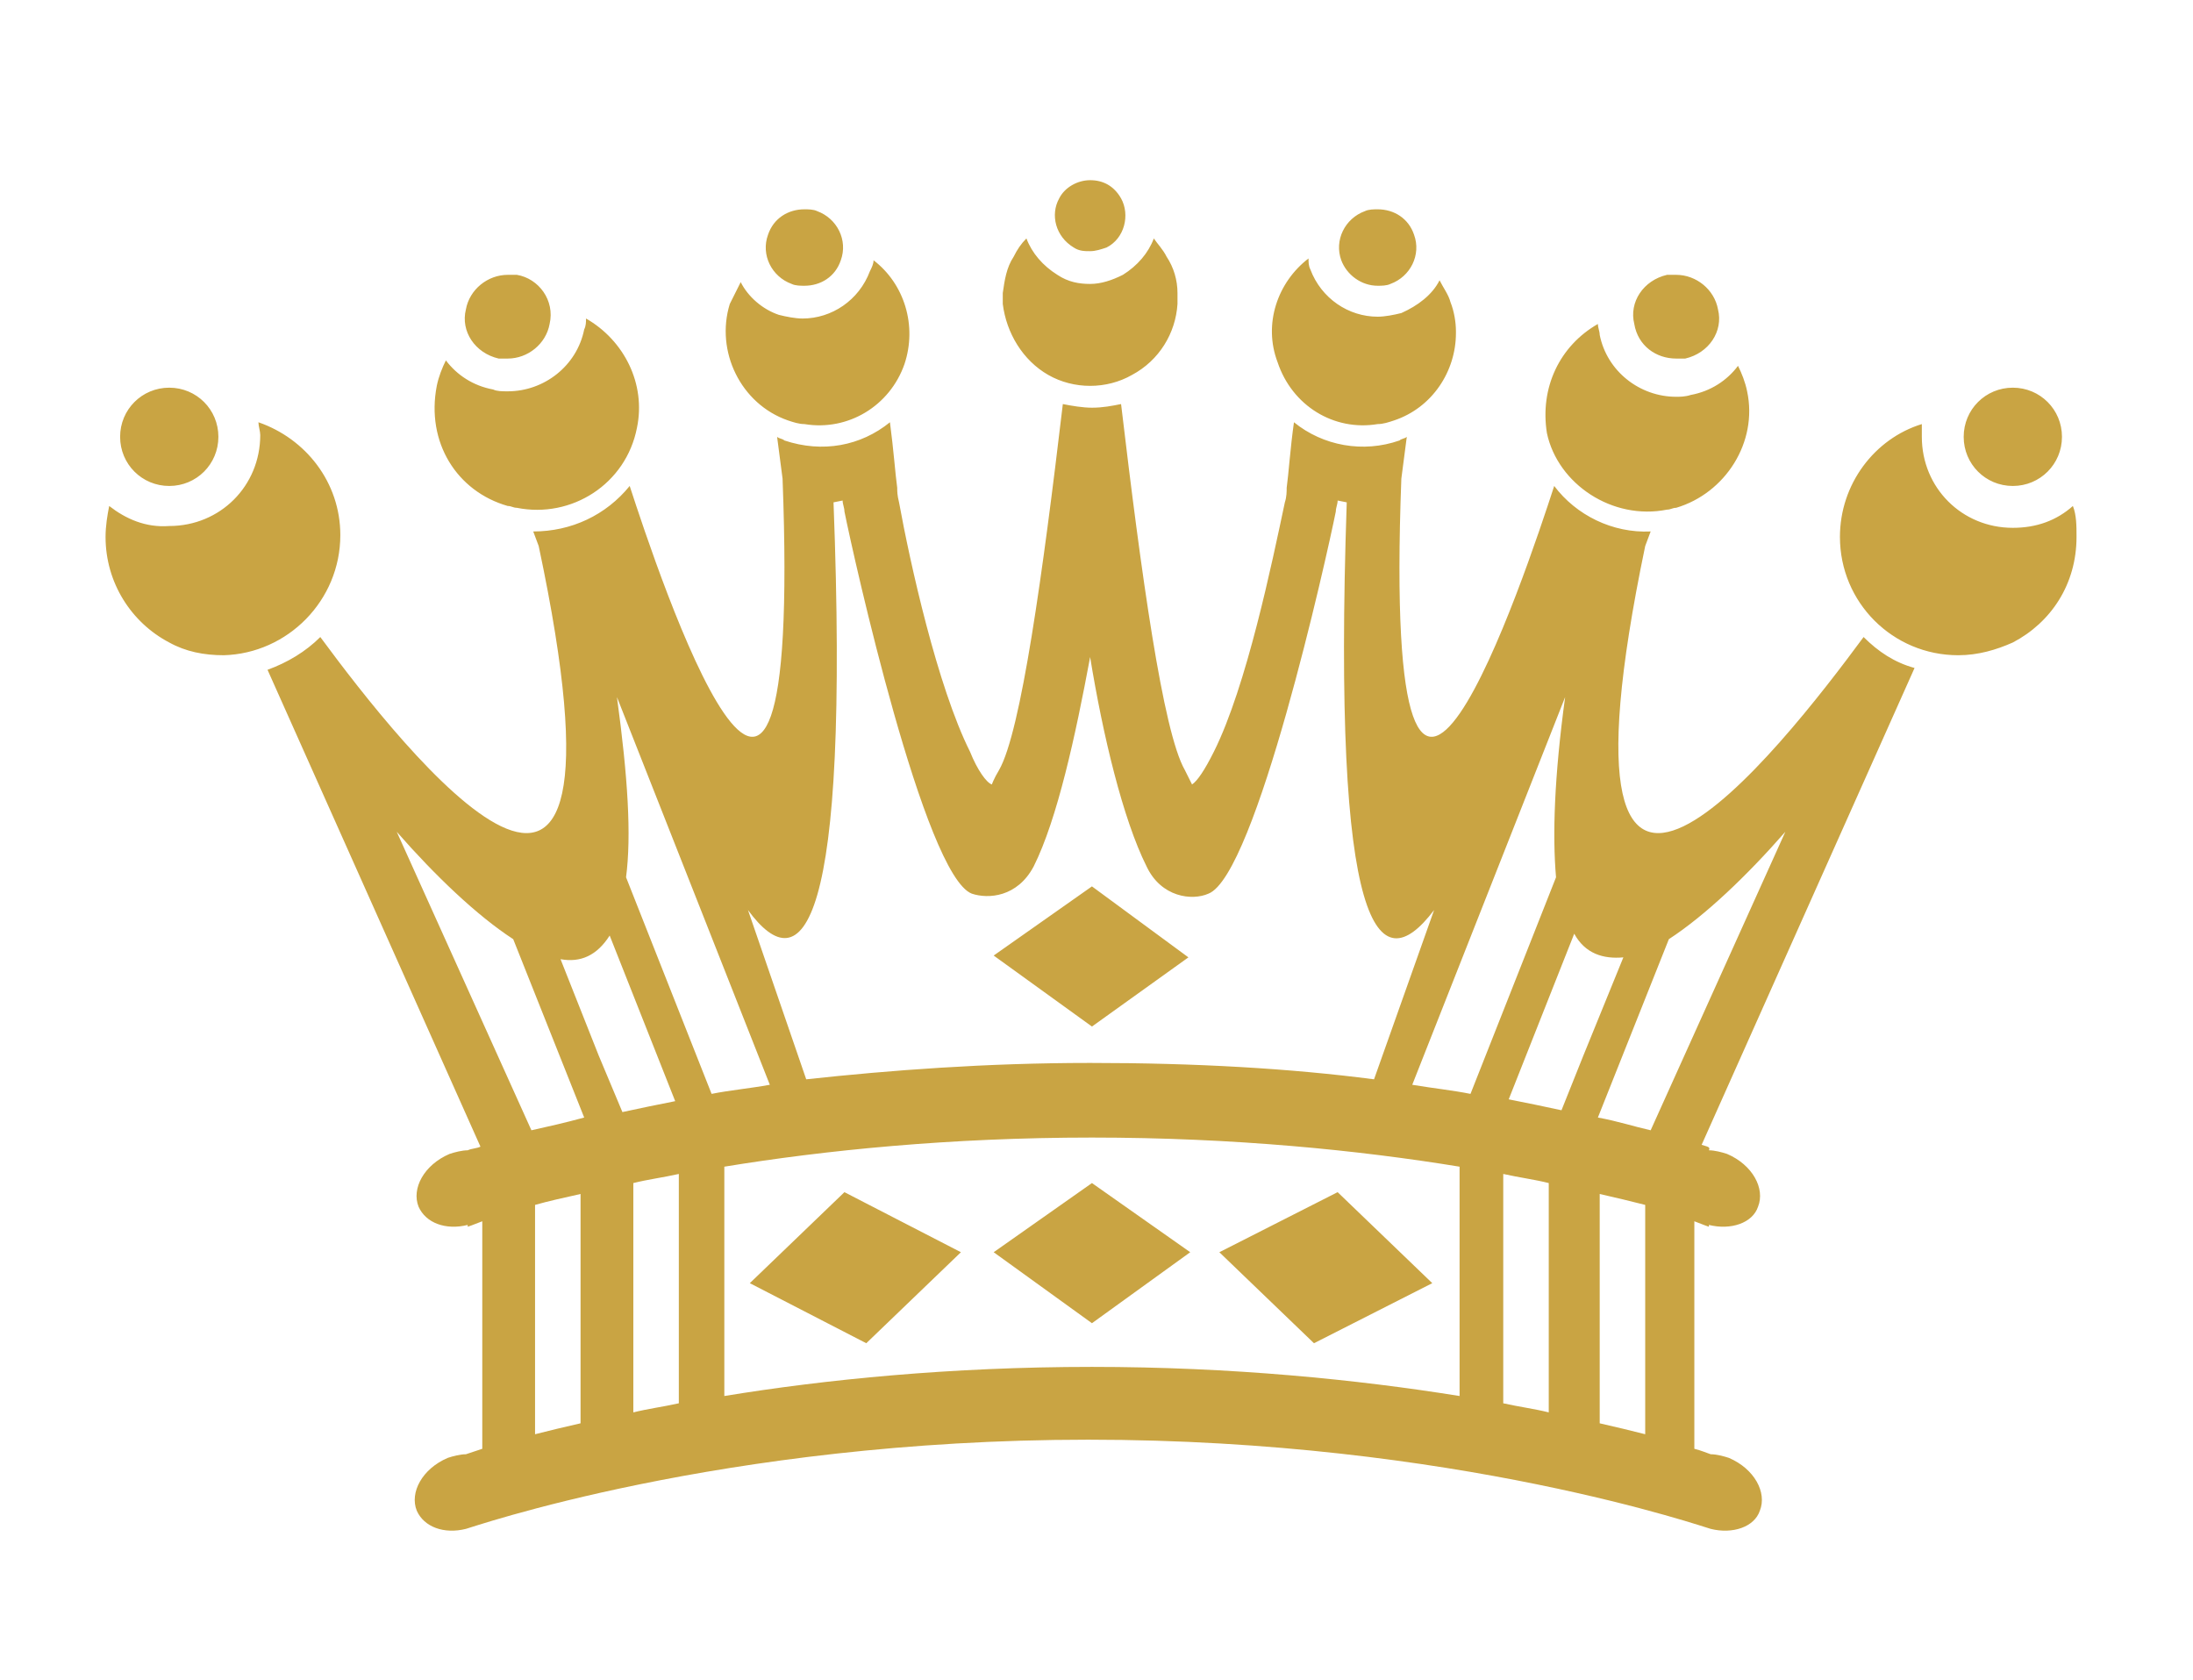
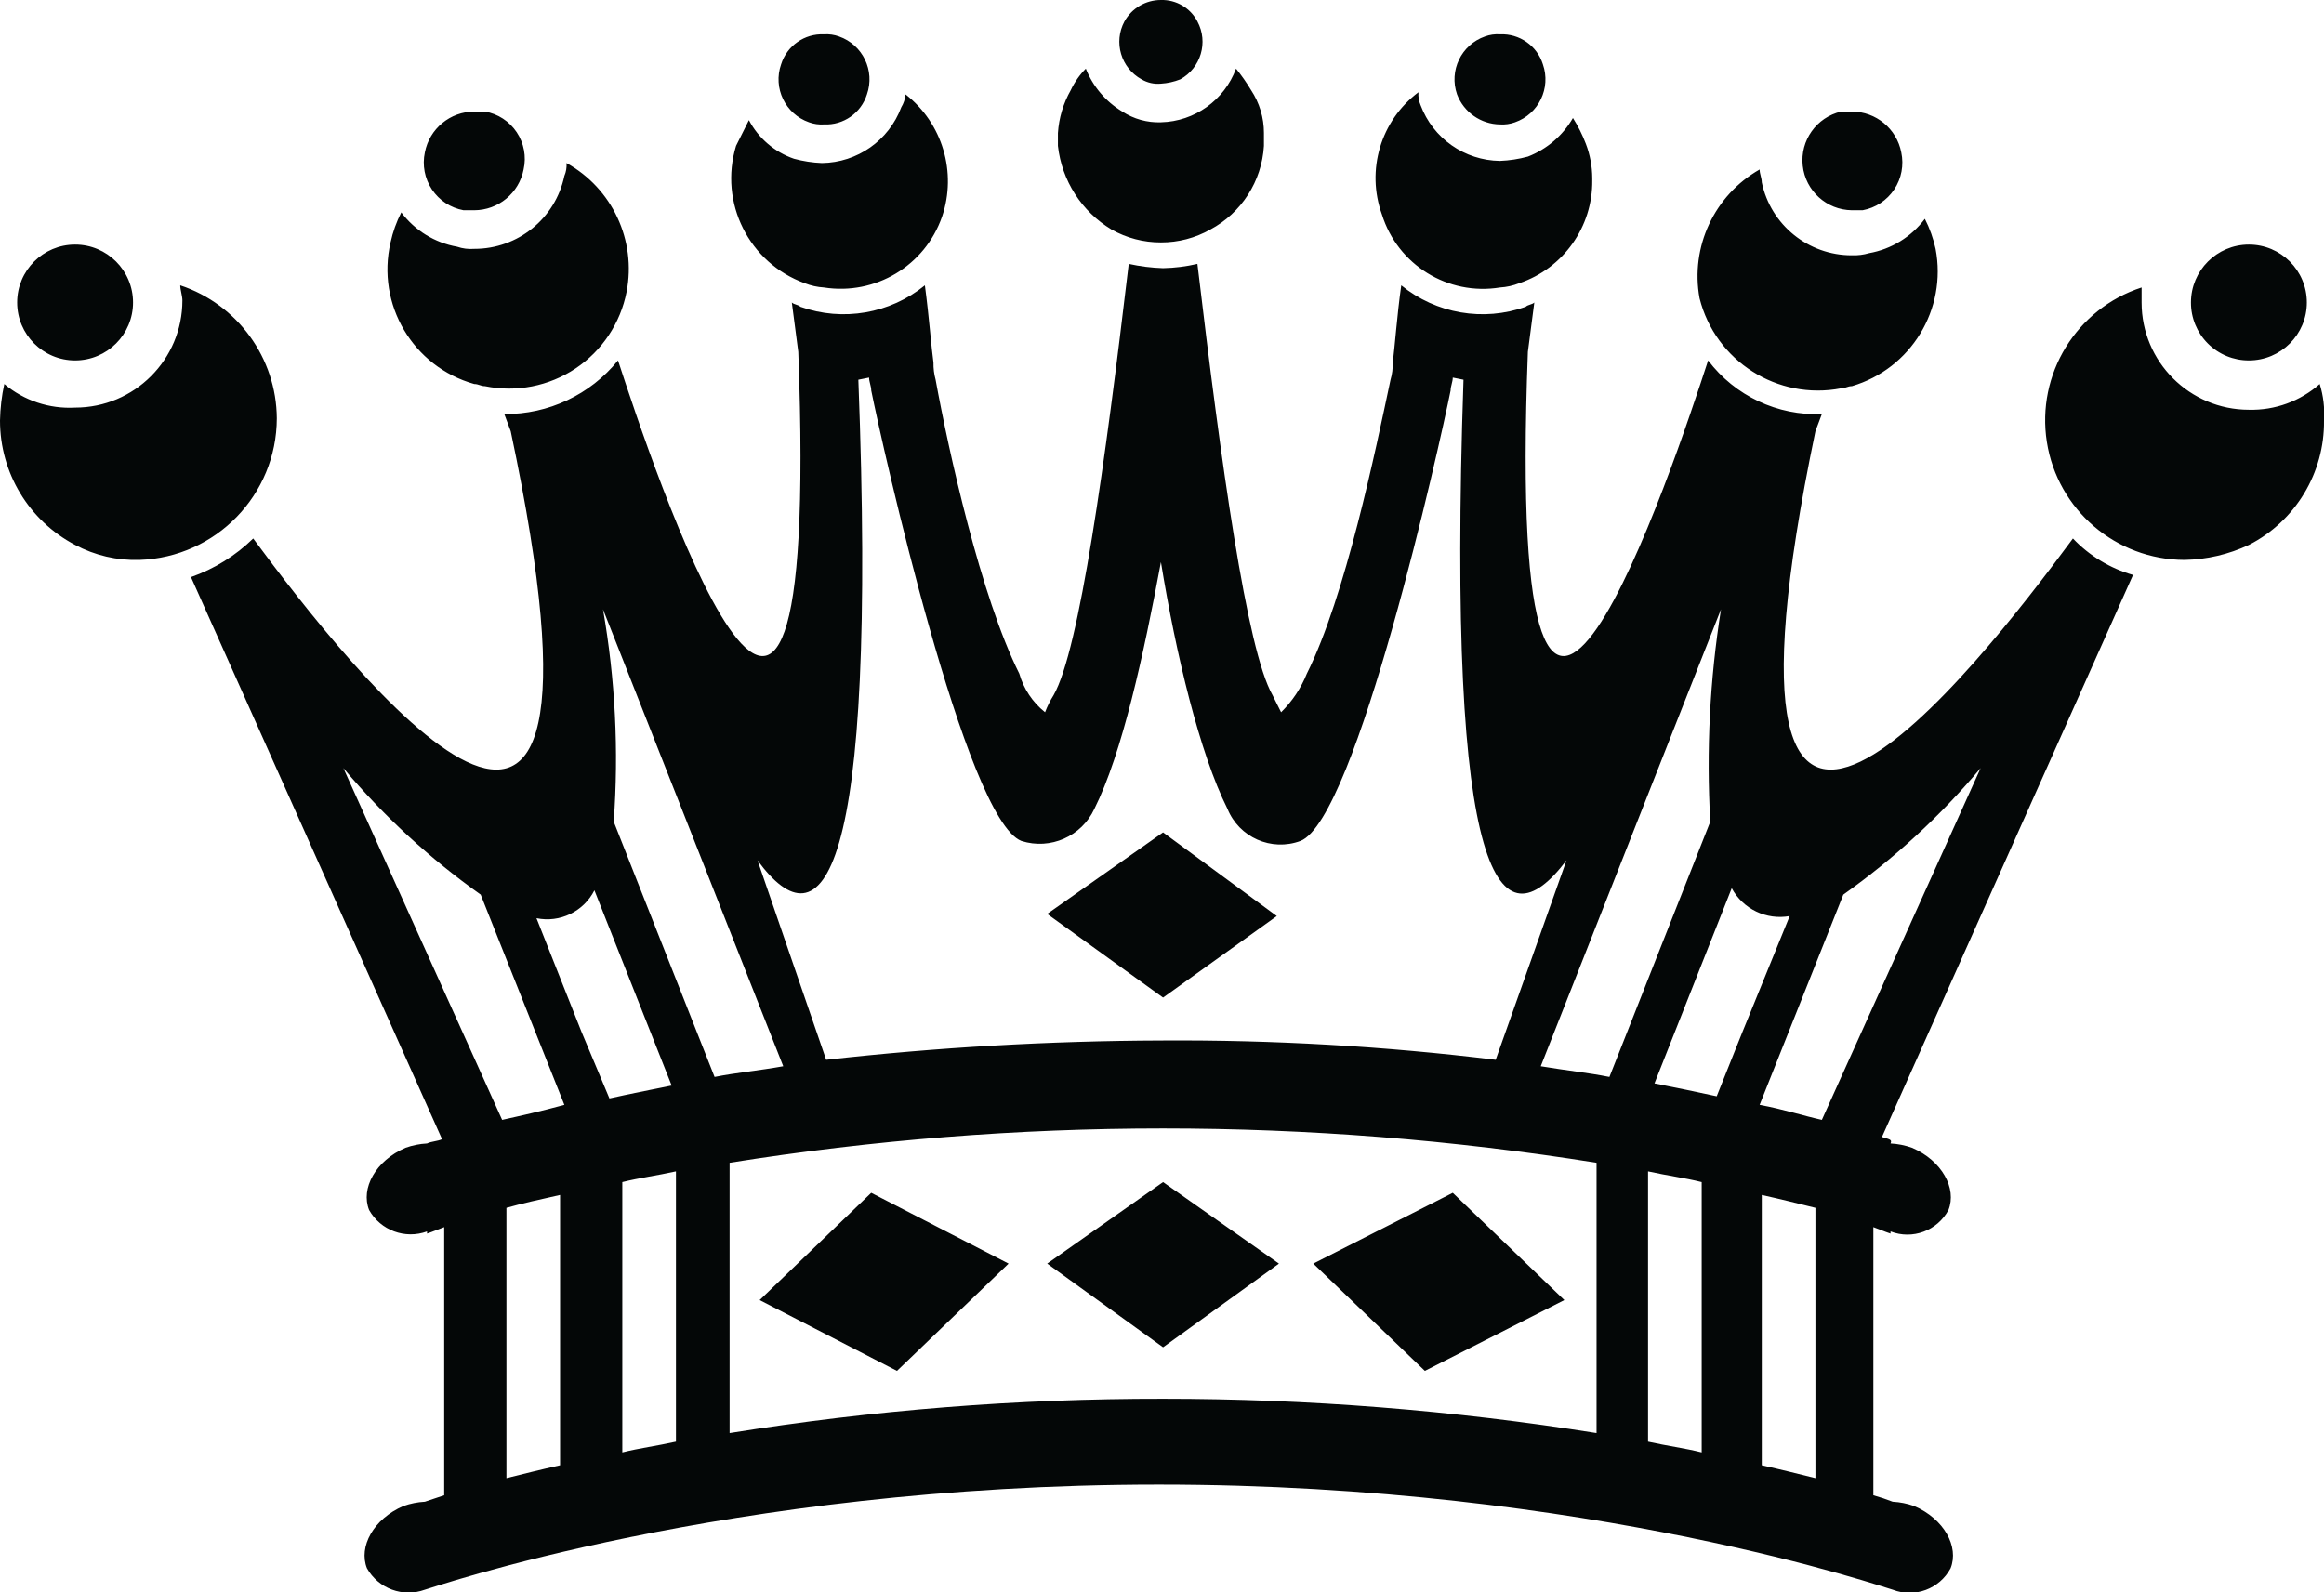
- <svg xmlns="http://www.w3.org/2000/svg" version="1.1" id="Layer_1" x="0px" y="0px" width="120.5px" height="92.3px" viewBox="0 0 120.5 92.3" enable-background="new 0 0 120.5 92.3" xml:space="preserve">
-   <path fill-rule="evenodd" clip-rule="evenodd" fill="#C9A443" d="M102.4,35c-4.5,6.1-17.9,23.3-12-5l0.3-0.8  c-2.1,0.1-4.1-0.9-5.3-2.5c-1.5,4.6-9.5,28.8-8.4-0.4l0.3-2.3c-0.1,0.1-0.3,0.1-0.4,0.2c-2,0.7-4.2,0.3-5.8-1  c-0.2,1.4-0.3,2.9-0.4,3.6c0,0.2,0,0.5-0.1,0.8c-0.7,3.3-2.1,10.1-3.9,13.7c-0.5,1-0.9,1.6-1.2,1.8c0,0-0.1-0.2-0.4-0.8  c-1.2-2.1-2.4-10.8-3.5-20.1c-0.5,0.1-1,0.2-1.6,0.2c-0.5,0-1.1-0.1-1.6-0.2c-1.1,9.3-2.3,18-3.5,20.1c-0.3,0.5-0.4,0.8-0.4,0.8  c-0.3-0.1-0.8-0.8-1.2-1.8c-1.8-3.6-3.3-10.4-3.9-13.7c-0.1-0.4-0.1-0.6-0.1-0.8c-0.1-0.7-0.2-2.1-0.4-3.6c-1.6,1.3-3.7,1.7-5.8,1  c-0.1-0.1-0.3-0.1-0.4-0.2l0.3,2.3c1.1,29.2-6.9,5-8.4,0.4c-1.3,1.6-3.2,2.5-5.3,2.5l0.3,0.8c6,28.3-7.5,11.1-12,5  c-0.8,0.8-1.8,1.4-2.9,1.8l11.7,26.2c-0.2,0.1-0.5,0.1-0.7,0.2c-0.3,0-0.7,0.1-1,0.2c-1.4,0.6-2.1,1.9-1.7,2.9  c0.4,0.9,1.5,1.3,2.7,1l0,0.1c0,0,0.3-0.1,0.8-0.3v12.5c-0.3,0.1-0.6,0.2-0.9,0.3c-0.3,0-0.7,0.1-1,0.2c-1.4,0.6-2.1,1.9-1.7,2.9  c0.4,0.9,1.5,1.3,2.7,1l0,0c0.1,0,14-4.9,34.2-4.9c20.2,0,34.1,4.9,34.2,4.9l0,0c1.2,0.3,2.4-0.1,2.7-1c0.4-1-0.3-2.3-1.7-2.9  c-0.3-0.1-0.7-0.2-1-0.2c-0.3-0.1-0.5-0.2-0.9-0.3V67.1c0.5,0.2,0.8,0.3,0.8,0.3l0-0.1c1.2,0.3,2.4-0.1,2.7-1c0.4-1-0.3-2.3-1.7-2.9  c-0.3-0.1-0.7-0.2-1-0.2C94,63,93.8,63,93.5,62.9l11.7-26.2C104.1,36.4,103.2,35.8,102.4,35z M86.7,34.2  C86.7,34.2,86.7,34.2,86.7,34.2C86.7,34.2,86.7,34.2,86.7,34.2L86.7,34.2z M45.8,27.6l0.5-0.1c0,0.2,0.1,0.4,0.1,0.6  c0.5,2.5,4.4,20,7,21c0.9,0.3,2.5,0.2,3.4-1.5c1.3-2.6,2.3-7.2,3.1-11.5c0.7,4.3,1.8,8.9,3.1,11.5c0.8,1.7,2.5,1.9,3.4,1.5  c2.6-1,6.5-18.5,7-21c0-0.2,0.1-0.4,0.1-0.6l0.5,0.1c-0.8,23.6,1.7,26.5,4.8,22.4l-3.3,9.3c-4.6-0.6-9.8-0.9-15.6-0.9  c-5.7,0-11,0.4-15.6,0.9L41.1,50C44.1,54.1,46.7,51.1,45.8,27.6z M33.3,34.2C33.3,34.2,33.3,34.2,33.3,34.2  C33.3,34.2,33.2,34.2,33.3,34.2L33.3,34.2z M31.9,78.2c-0.9,0.2-1.7,0.4-2.5,0.6V66.2c0.7-0.2,1.6-0.4,2.5-0.6V78.2z M29.2,62.1  l-7.4-16.4c2.1,2.4,4.4,4.6,6.4,5.9l3.9,9.8C31,61.7,30.1,61.9,29.2,62.1z M32.9,58l-2.1-5.3c1.1,0.2,2-0.2,2.7-1.3l3.6,9.1  c-1,0.2-2,0.4-2.9,0.6L32.9,58z M37.3,77.1c-0.9,0.2-1.7,0.3-2.5,0.5V65c0.8-0.2,1.6-0.3,2.5-0.5V77.1z M34.4,48.2  c0.3-2.3,0.1-5.5-0.5-9.9l8.4,21.3c-1.1,0.2-2.2,0.3-3.2,0.5L34.4,48.2z M80.2,76.7c-5.6-0.9-12.5-1.6-20.2-1.6  c-7.8,0-14.7,0.7-20.2,1.6V64.1c5.5-0.9,12.4-1.6,20.2-1.6c7.8,0,14.7,0.7,20.2,1.6V76.7z M77.6,59.6L86,38.3  c-0.6,4.4-0.7,7.6-0.5,9.9l-4.7,11.9C79.8,59.9,78.8,59.8,77.6,59.6z M85.1,77.6c-0.8-0.2-1.6-0.3-2.5-0.5V64.5  c0.9,0.2,1.7,0.3,2.5,0.5V77.6z M85.8,61c-0.9-0.2-1.9-0.4-2.9-0.6l3.6-9.1c0.6,1.1,1.6,1.4,2.7,1.3L87,58L85.8,61z M90.4,78.8  c-0.8-0.2-1.6-0.4-2.5-0.6V65.6c0.9,0.2,1.7,0.4,2.5,0.6V78.8z M90.7,62.1c-0.9-0.2-1.8-0.5-2.9-0.7l3.9-9.8c2-1.3,4.3-3.5,6.4-5.9  L90.7,62.1z M9.3,26.7L9.3,26.7c1.5,0,2.7-1.2,2.7-2.7c0-1.5-1.2-2.7-2.7-2.7h0c-1.5,0-2.7,1.2-2.7,2.7C6.6,25.5,7.8,26.7,9.3,26.7z   M18.7,29.4c0-2.9-1.9-5.3-4.5-6.2c0,0.2,0.1,0.5,0.1,0.7c0,2.8-2.2,5-5,5h0C8,29,6.9,28.5,6,27.8c-0.1,0.5-0.2,1.1-0.2,1.7  c0,2.5,1.4,4.7,3.5,5.8c0.9,0.5,1.9,0.7,3,0.7C15.8,35.9,18.7,33,18.7,29.4z M41.2,70.5l6.4,3.3l5.2-5l-6.4-3.3L41.2,70.5z   M54.6,68.8l5.4,3.9l5.4-3.9L60,65L54.6,68.8z M65.3,52.6L60,48.7l-5.4,3.8l5.4,3.9L65.3,52.6z M27.4,19.7c0.2,0,0.3,0,0.5,0  c1.1,0,2.1-0.8,2.3-1.9c0.3-1.3-0.6-2.5-1.8-2.7c-0.2,0-0.3,0-0.5,0c-1.1,0-2.1,0.8-2.3,1.9C25.3,18.2,26.1,19.4,27.4,19.7z   M27.9,27.8c0.2,0,0.3,0.1,0.5,0.1c3,0.6,6-1.3,6.6-4.4c0.5-2.4-0.7-4.8-2.8-6c0,0.2,0,0.4-0.1,0.6c-0.4,2-2.2,3.4-4.2,3.4  c-0.3,0-0.6,0-0.8-0.1c-1.1-0.2-2-0.8-2.6-1.6c-0.2,0.4-0.4,0.9-0.5,1.4C23.4,24.3,25.1,27,27.9,27.8z M43.5,15.6  c0.2,0.1,0.5,0.1,0.7,0.1c0.9,0,1.7-0.5,2-1.4c0.4-1.1-0.2-2.3-1.3-2.7c-0.2-0.1-0.5-0.1-0.7-0.1c-0.9,0-1.7,0.5-2,1.4  C41.8,14,42.4,15.2,43.5,15.6z M43.3,23.1c0.3,0.1,0.6,0.2,0.9,0.2c2.4,0.4,4.7-1,5.5-3.3c0.7-2.1,0-4.4-1.7-5.7  c0,0.2-0.1,0.4-0.2,0.6c-0.6,1.6-2.1,2.6-3.7,2.6c-0.4,0-0.9-0.1-1.3-0.2c-0.9-0.3-1.7-1-2.1-1.8c-0.2,0.4-0.4,0.8-0.6,1.2  C39.3,19.3,40.7,22.2,43.3,23.1z M57.6,20.6c0.7,0.4,1.5,0.6,2.3,0.6l0,0c0.8,0,1.6-0.2,2.3-0.6c1.5-0.8,2.4-2.3,2.5-3.9v-0.6  c0-0.7-0.2-1.4-0.6-2c-0.2-0.4-0.5-0.7-0.7-1c-0.3,0.8-0.9,1.5-1.7,2c-0.6,0.3-1.2,0.5-1.8,0.5l0,0c-0.6,0-1.2-0.1-1.8-0.5  c-0.8-0.5-1.4-1.2-1.7-2c-0.3,0.3-0.5,0.6-0.7,1c-0.4,0.6-0.5,1.3-0.6,2v0.6C55.3,18.3,56.2,19.8,57.6,20.6z M59,13.6  c0.3,0.2,0.6,0.2,0.9,0.2l0,0c0.3,0,0.6-0.1,0.9-0.2c1-0.5,1.3-1.8,0.8-2.7c-0.4-0.7-1-1-1.7-1l0,0c-0.7,0-1.4,0.4-1.7,1  C57.7,11.8,58,13,59,13.6z M110.6,26.7c1.5,0,2.7-1.2,2.7-2.7c0-1.5-1.2-2.7-2.7-2.7c-1.5,0-2.7,1.2-2.7,2.7  C107.9,25.5,109.1,26.7,110.6,26.7z M113.9,27.8c-0.9,0.8-2,1.2-3.3,1.2c-2.8,0-5-2.2-5-5c0-0.2,0-0.5,0-0.7  c-2.6,0.8-4.5,3.3-4.5,6.2c0,3.6,2.9,6.5,6.5,6.5c1.1,0,2.1-0.3,3-0.7c2.1-1.1,3.5-3.2,3.5-5.8C114.1,28.9,114.1,28.3,113.9,27.8z   M78.7,70.5l-5.2-5L67,68.8l5.2,5L78.7,70.5z M91.6,28c0.2,0,0.3-0.1,0.5-0.1c2.7-0.8,4.5-3.6,3.9-6.4c-0.1-0.5-0.3-1-0.5-1.4  c-0.6,0.8-1.5,1.4-2.6,1.6c-0.3,0.1-0.6,0.1-0.8,0.1c-2,0-3.8-1.4-4.2-3.4c0-0.2-0.1-0.4-0.1-0.6c-2.1,1.2-3.2,3.5-2.8,6  C85.6,26.6,88.6,28.6,91.6,28z M92.1,19.7c0.2,0,0.3,0,0.5,0c1.3-0.3,2.1-1.5,1.8-2.7c-0.2-1.1-1.2-1.9-2.3-1.9c-0.2,0-0.3,0-0.5,0  c-1.3,0.3-2.1,1.5-1.8,2.7C90,19,91,19.7,92.1,19.7z M75.7,23.3c0.3,0,0.6-0.1,0.9-0.2c2.1-0.7,3.4-2.7,3.4-4.8v-0.1  c0-0.5-0.1-1.1-0.3-1.6c-0.1-0.4-0.4-0.8-0.6-1.2c-0.4,0.8-1.2,1.4-2.1,1.8c-0.4,0.1-0.9,0.2-1.3,0.2c-1.6,0-3.1-1-3.7-2.6  c-0.1-0.2-0.1-0.4-0.1-0.6c-1.7,1.3-2.5,3.6-1.7,5.7C71,22.3,73.3,23.7,75.7,23.3z M75.7,15.7c0.2,0,0.5,0,0.7-0.1  c1.1-0.4,1.7-1.6,1.3-2.7c-0.3-0.9-1.1-1.4-2-1.4c-0.2,0-0.5,0-0.7,0.1c-1.1,0.4-1.7,1.6-1.3,2.7C74,15.1,74.8,15.7,75.7,15.7z" />
+ <svg xmlns="http://www.w3.org/2000/svg" id="Layer_1" data-name="Layer 1" width="108.3" height="74.2" viewBox="0 0 108.3 74.2">
+   <defs>
+     <style>.cls-1{fill:#040707;}</style>
+   </defs>
+   <path class="cls-1" d="M102.4,35c-4.5,6.1-17.9,23.3-12-5l.3-.8a6.32,6.32,0,0,1-5.3-2.5c-1.5,4.6-9.5,28.8-8.4-.4l.3-2.3c-.1.1-.3.1-.4.2a6,6,0,0,1-5.8-1c-.2,1.4-.3,2.9-.4,3.6a2.49,2.49,0,0,1-.1.8c-.7,3.3-2.1,10.1-3.9,13.7a5.28,5.28,0,0,1-1.2,1.8l-.4-.8c-1.2-2.1-2.4-10.8-3.5-20.1a7.77,7.77,0,0,1-1.6.2,8.75,8.75,0,0,1-1.6-.2c-1.1,9.3-2.3,18-3.5,20.1a4.56,4.56,0,0,0-.4.8,3.55,3.55,0,0,1-1.2-1.8c-1.8-3.6-3.3-10.4-3.9-13.7a2.81,2.81,0,0,1-.1-.8c-.1-.7-.2-2.1-.4-3.6a6,6,0,0,1-5.8,1c-.1-.1-.3-.1-.4-.2l.3,2.3c1.1,29.2-6.9,5-8.4.4a6.74,6.74,0,0,1-5.3,2.5l.3.8c6,28.3-7.5,11.1-12,5a7.89,7.89,0,0,1-2.9,1.8L26.4,63c-.2.1-.5.1-.7.2a3.55,3.55,0,0,0-1,.2c-1.4.6-2.1,1.9-1.7,2.9a2.22,2.22,0,0,0,2.7,1v.1s.3-.1.8-.3V79.6l-.9.3a3.55,3.55,0,0,0-1,.2c-1.4.6-2.1,1.9-1.7,2.9a2.22,2.22,0,0,0,2.7,1h0c.1,0,14-4.9,34.2-4.9S93.9,84,94,84h0a2.17,2.17,0,0,0,2.7-1c.4-1-.3-2.3-1.7-2.9a3.55,3.55,0,0,0-1-.2,9.44,9.44,0,0,0-.9-.3V67.1c.5.2.8.3.8.3v-.1a2.17,2.17,0,0,0,2.7-1c.4-1-.3-2.3-1.7-2.9a3.55,3.55,0,0,0-1-.2c.1-.2-.1-.2-.4-.3l11.7-26.2A6.24,6.24,0,0,1,102.4,35Zm-15.7-.8ZM45.8,27.6l.5-.1c0,.2.1.4.1.6.5,2.5,4.4,20,7,21a2.81,2.81,0,0,0,3.4-1.5c1.3-2.6,2.3-7.2,3.1-11.5.7,4.3,1.8,8.9,3.1,11.5a2.67,2.67,0,0,0,3.4,1.5c2.6-1,6.5-18.5,7-21,0-.2.1-.4.1-.6l.5.1c-.8,23.6,1.7,26.5,4.8,22.4l-3.3,9.3a121.57,121.57,0,0,0-15.6-.9,144.41,144.41,0,0,0-15.6.9L41.1,50C44.1,54.1,46.7,51.1,45.8,27.6ZM33.3,34.2Zm-1.4,44c-.9.2-1.7.4-2.5.6V66.2c.7-.2,1.6-.4,2.5-.6ZM29.2,62.1,21.8,45.7a34.06,34.06,0,0,0,6.4,5.9l3.9,9.8C31,61.7,30.1,61.9,29.2,62.1ZM32.9,58l-2.1-5.3a2.47,2.47,0,0,0,2.7-1.3l3.6,9.1c-1,.2-2,.4-2.9.6Zm4.4,19.1c-.9.2-1.7.3-2.5.5V65c.8-.2,1.6-.3,2.5-.5ZM34.4,48.2a40.38,40.38,0,0,0-.5-9.9l8.4,21.3c-1.1.2-2.2.3-3.2.5ZM80.2,76.7A128.23,128.23,0,0,0,60,75.1a126.22,126.22,0,0,0-20.2,1.6V64.1a128.31,128.31,0,0,1,40.4,0ZM77.6,59.6,86,38.3a46.16,46.16,0,0,0-.5,9.9L80.8,60.1C79.8,59.9,78.8,59.8,77.6,59.6Zm7.5,18c-.8-.2-1.6-.3-2.5-.5V64.5c.9.2,1.7.3,2.5.5ZM85.8,61c-.9-.2-1.9-.4-2.9-.6l3.6-9.1a2.55,2.55,0,0,0,2.7,1.3L87,58Zm4.6,17.8c-.8-.2-1.6-.4-2.5-.6V65.6c.9.2,1.7.4,2.5.6Zm.3-16.7c-.9-.2-1.8-.5-2.9-.7l3.9-9.8a34.06,34.06,0,0,0,6.4-5.9ZM9.3,26.7h0a2.7,2.7,0,0,0,0-5.4h0a2.7,2.7,0,0,0,0,5.4Zm9.4,2.7a6.58,6.58,0,0,0-4.5-6.2c0,.2.1.5.1.7a5,5,0,0,1-5,5h0A4.72,4.72,0,0,1,6,27.8a8.81,8.81,0,0,0-.2,1.7,6.54,6.54,0,0,0,3.5,5.8,6,6,0,0,0,3,.7A6.62,6.62,0,0,0,18.7,29.4ZM41.2,70.5l6.4,3.3,5.2-5-6.4-3.3Zm13.4-1.7L60,72.7l5.4-3.9L60,65ZM65.3,52.6,60,48.7l-5.4,3.8L60,56.4ZM27.4,19.7h.5a2.35,2.35,0,0,0,2.3-1.9,2.24,2.24,0,0,0-1.8-2.7h-.5A2.35,2.35,0,0,0,25.6,17,2.26,2.26,0,0,0,27.4,19.7Zm.5,8.1c.2,0,.3.1.5.1A5.58,5.58,0,0,0,35,23.5a5.64,5.64,0,0,0-2.8-6,1.27,1.27,0,0,1-.1.6,4.28,4.28,0,0,1-4.2,3.4,2,2,0,0,1-.8-.1,4.16,4.16,0,0,1-2.6-1.6,5.78,5.78,0,0,0-.5,1.4A5.55,5.55,0,0,0,27.9,27.8ZM43.5,15.6a1.7,1.7,0,0,0,.7.1,2,2,0,0,0,2-1.4,2.12,2.12,0,0,0-1.3-2.7,1.7,1.7,0,0,0-.7-.1,2,2,0,0,0-2,1.4A2.12,2.12,0,0,0,43.5,15.6Zm-.2,7.5a2.92,2.92,0,0,0,.9.2A5,5,0,0,0,49.7,20,5.14,5.14,0,0,0,48,14.3a1.42,1.42,0,0,1-.2.6,4,4,0,0,1-3.7,2.6,5.85,5.85,0,0,1-1.3-.2,3.75,3.75,0,0,1-2.1-1.8l-.6,1.2A5.2,5.2,0,0,0,43.3,23.1Zm14.3-2.5a4.65,4.65,0,0,0,2.3.6h0a4.65,4.65,0,0,0,2.3-.6,4.74,4.74,0,0,0,2.5-3.9v-.6a3.61,3.61,0,0,0-.6-2,8.65,8.65,0,0,0-.7-1,3.83,3.83,0,0,1-3.5,2.5h0a3.09,3.09,0,0,1-1.8-.5,4.1,4.1,0,0,1-1.7-2,3.59,3.59,0,0,0-.7,1,4.66,4.66,0,0,0-.6,2v.6A5.23,5.23,0,0,0,57.6,20.6Zm1.4-7a1.49,1.49,0,0,0,.9.2h0a2.92,2.92,0,0,0,.9-.2,2,2,0,0,0,.8-2.7,1.86,1.86,0,0,0-1.7-1h0a1.94,1.94,0,0,0-1.7,1A2,2,0,0,0,59,13.6Zm51.6,13.1a2.7,2.7,0,1,0-2.7-2.7A2.69,2.69,0,0,0,110.6,26.7Zm3.3,1.1a4.79,4.79,0,0,1-3.3,1.2,5,5,0,0,1-5-5v-.7a6.51,6.51,0,0,0,2,12.7,7.35,7.35,0,0,0,3-.7,6.43,6.43,0,0,0,3.5-5.8A4.68,4.68,0,0,0,113.9,27.8ZM78.7,70.5l-5.2-5L67,68.8l5.2,5ZM91.6,28c.2,0,.3-.1.5-.1A5.58,5.58,0,0,0,96,21.5a5.78,5.78,0,0,0-.5-1.4,4.16,4.16,0,0,1-2.6,1.6,2.49,2.49,0,0,1-.8.1,4.28,4.28,0,0,1-4.2-3.4c0-.2-.1-.4-.1-.6a5.72,5.72,0,0,0-2.8,6A5.69,5.69,0,0,0,91.6,28Zm.5-8.3h.5A2.26,2.26,0,0,0,94.4,17a2.35,2.35,0,0,0-2.3-1.9h-.5a2.33,2.33,0,0,0,.5,4.6ZM75.7,23.3a2.92,2.92,0,0,0,.9-.2A5,5,0,0,0,80,18.3v-.1a4.53,4.53,0,0,0-.3-1.6,6.72,6.72,0,0,0-.6-1.2A4.17,4.17,0,0,1,77,17.2a5.85,5.85,0,0,1-1.3.2A4,4,0,0,1,72,14.8a1.27,1.27,0,0,1-.1-.6,5,5,0,0,0-1.7,5.7A4.93,4.93,0,0,0,75.7,23.3Zm0-7.6a1.7,1.7,0,0,0,.7-.1,2.12,2.12,0,0,0,1.3-2.7,2,2,0,0,0-2-1.4,1.7,1.7,0,0,0-.7.1,2.12,2.12,0,0,0-1.3,2.7A2.17,2.17,0,0,0,75.7,15.7Z" transform="translate(-5.8 -9.9)" />
</svg>
